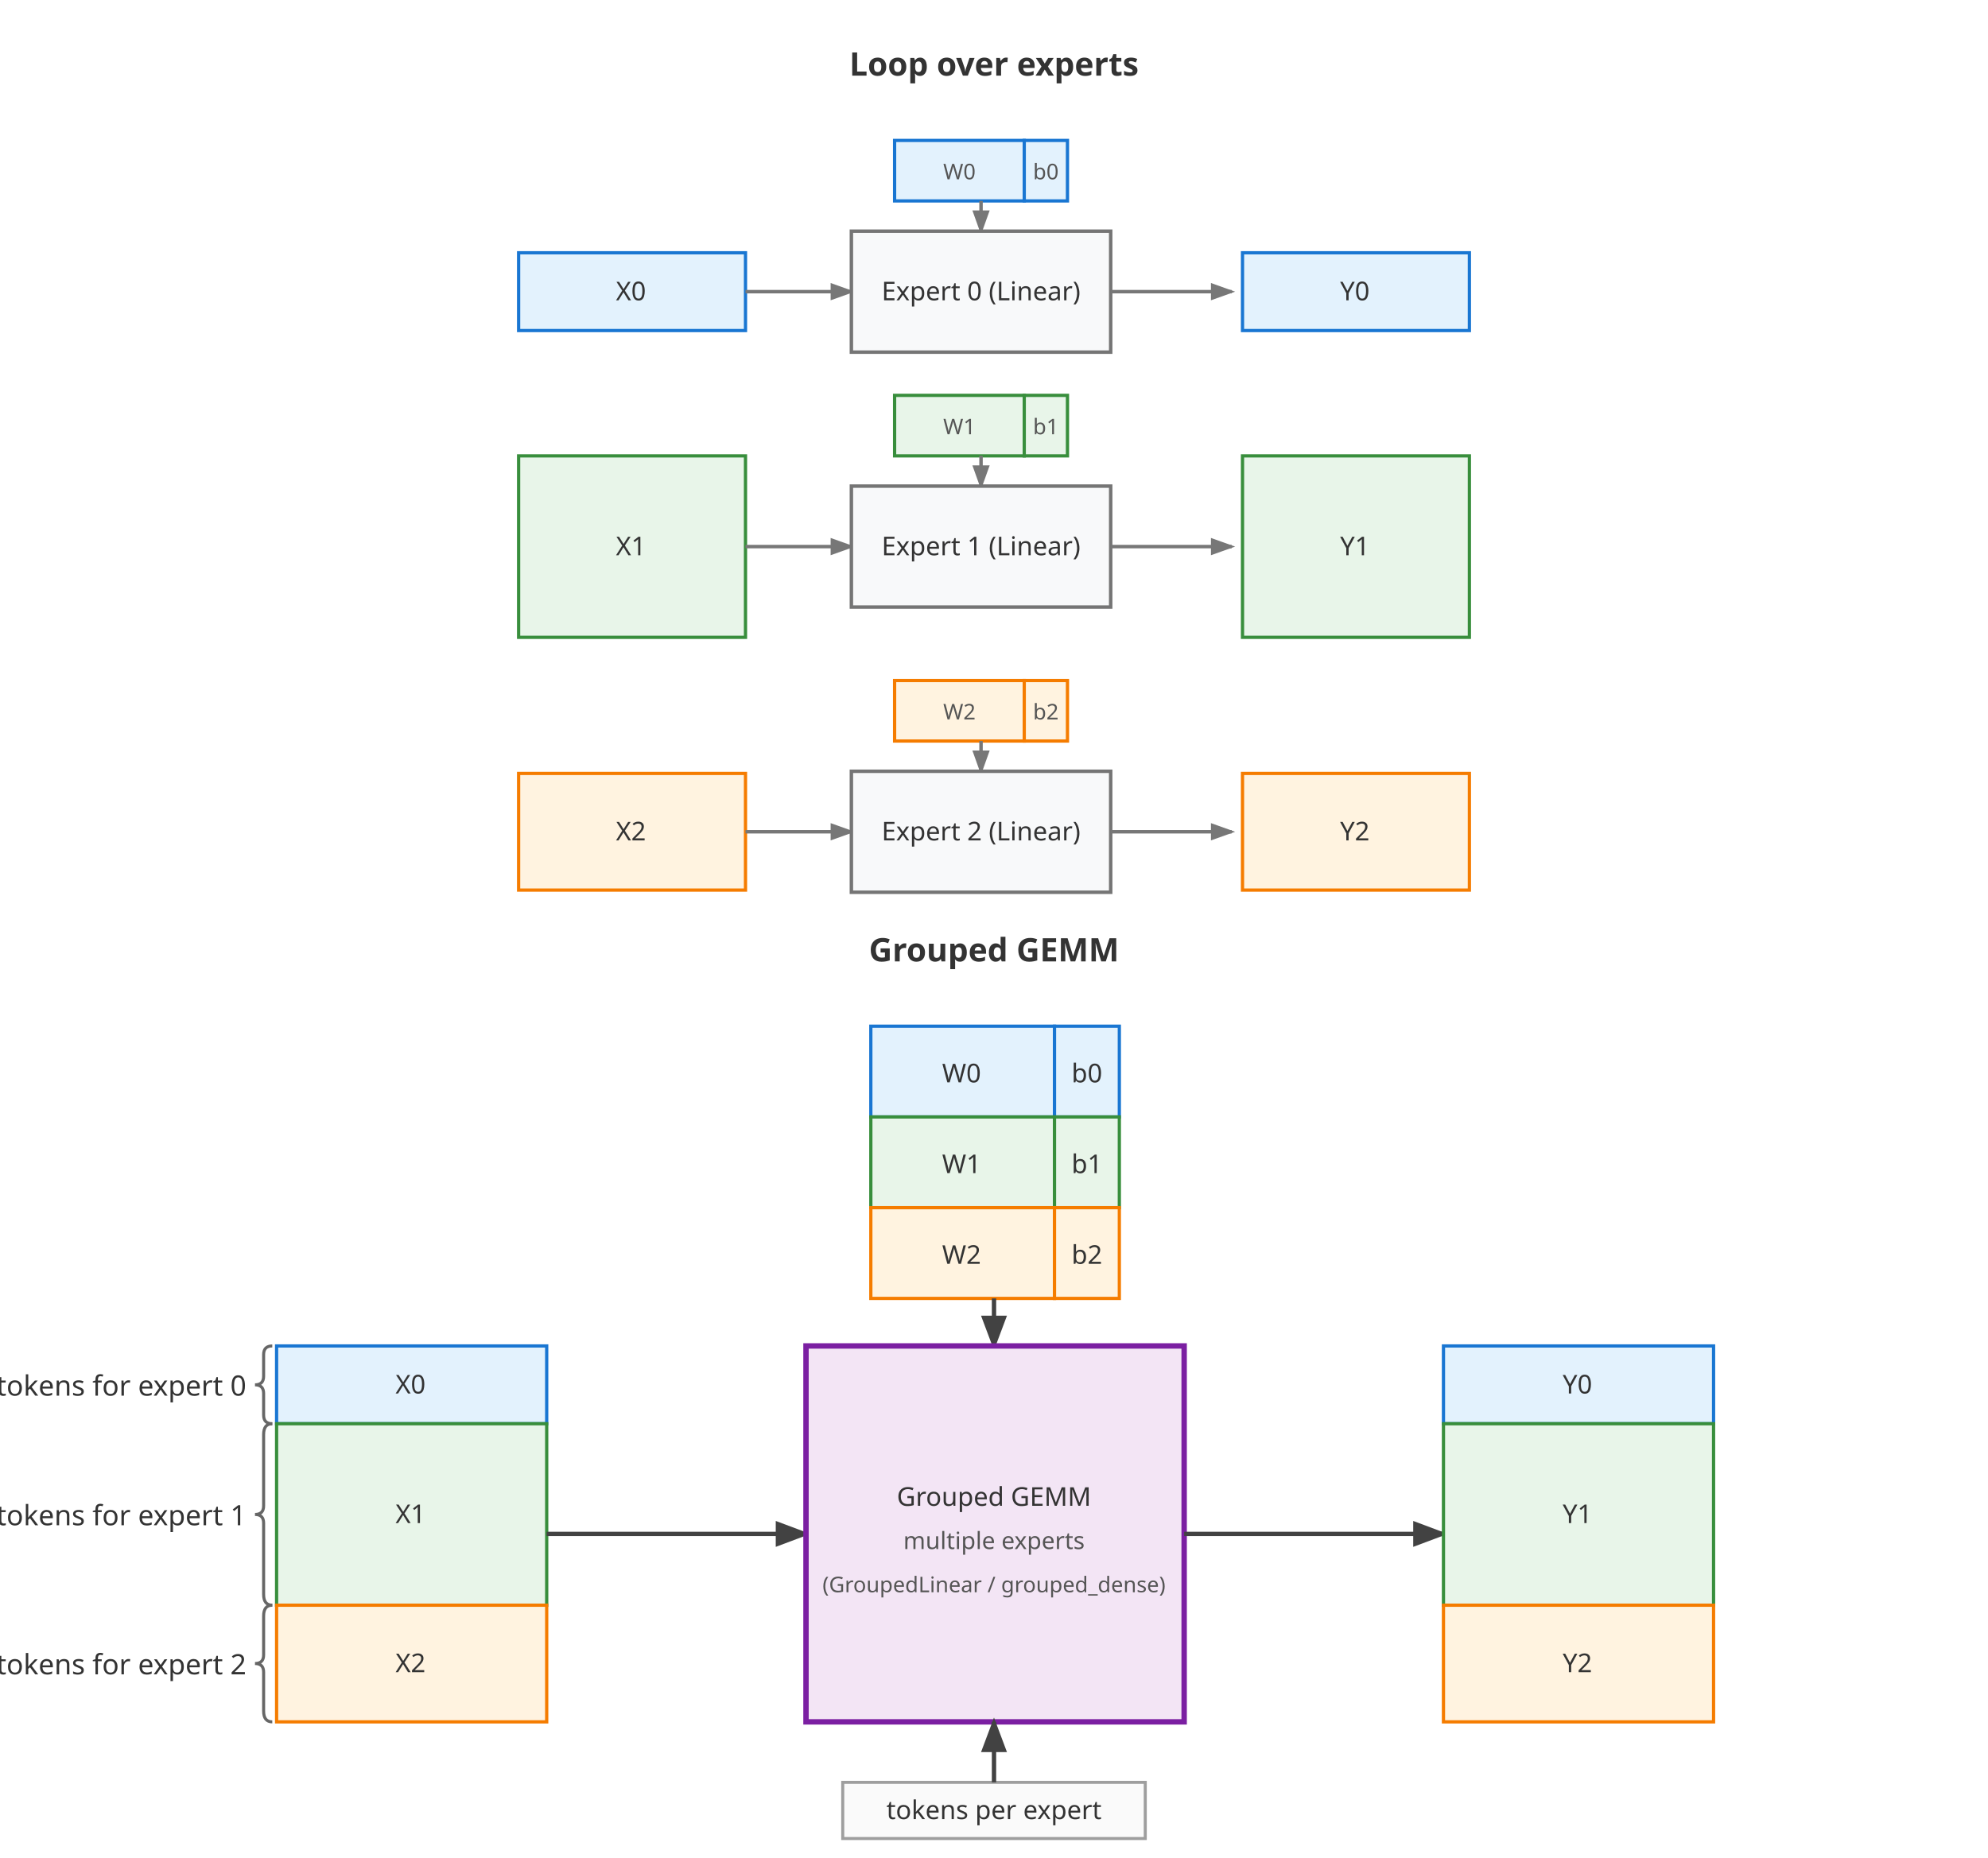
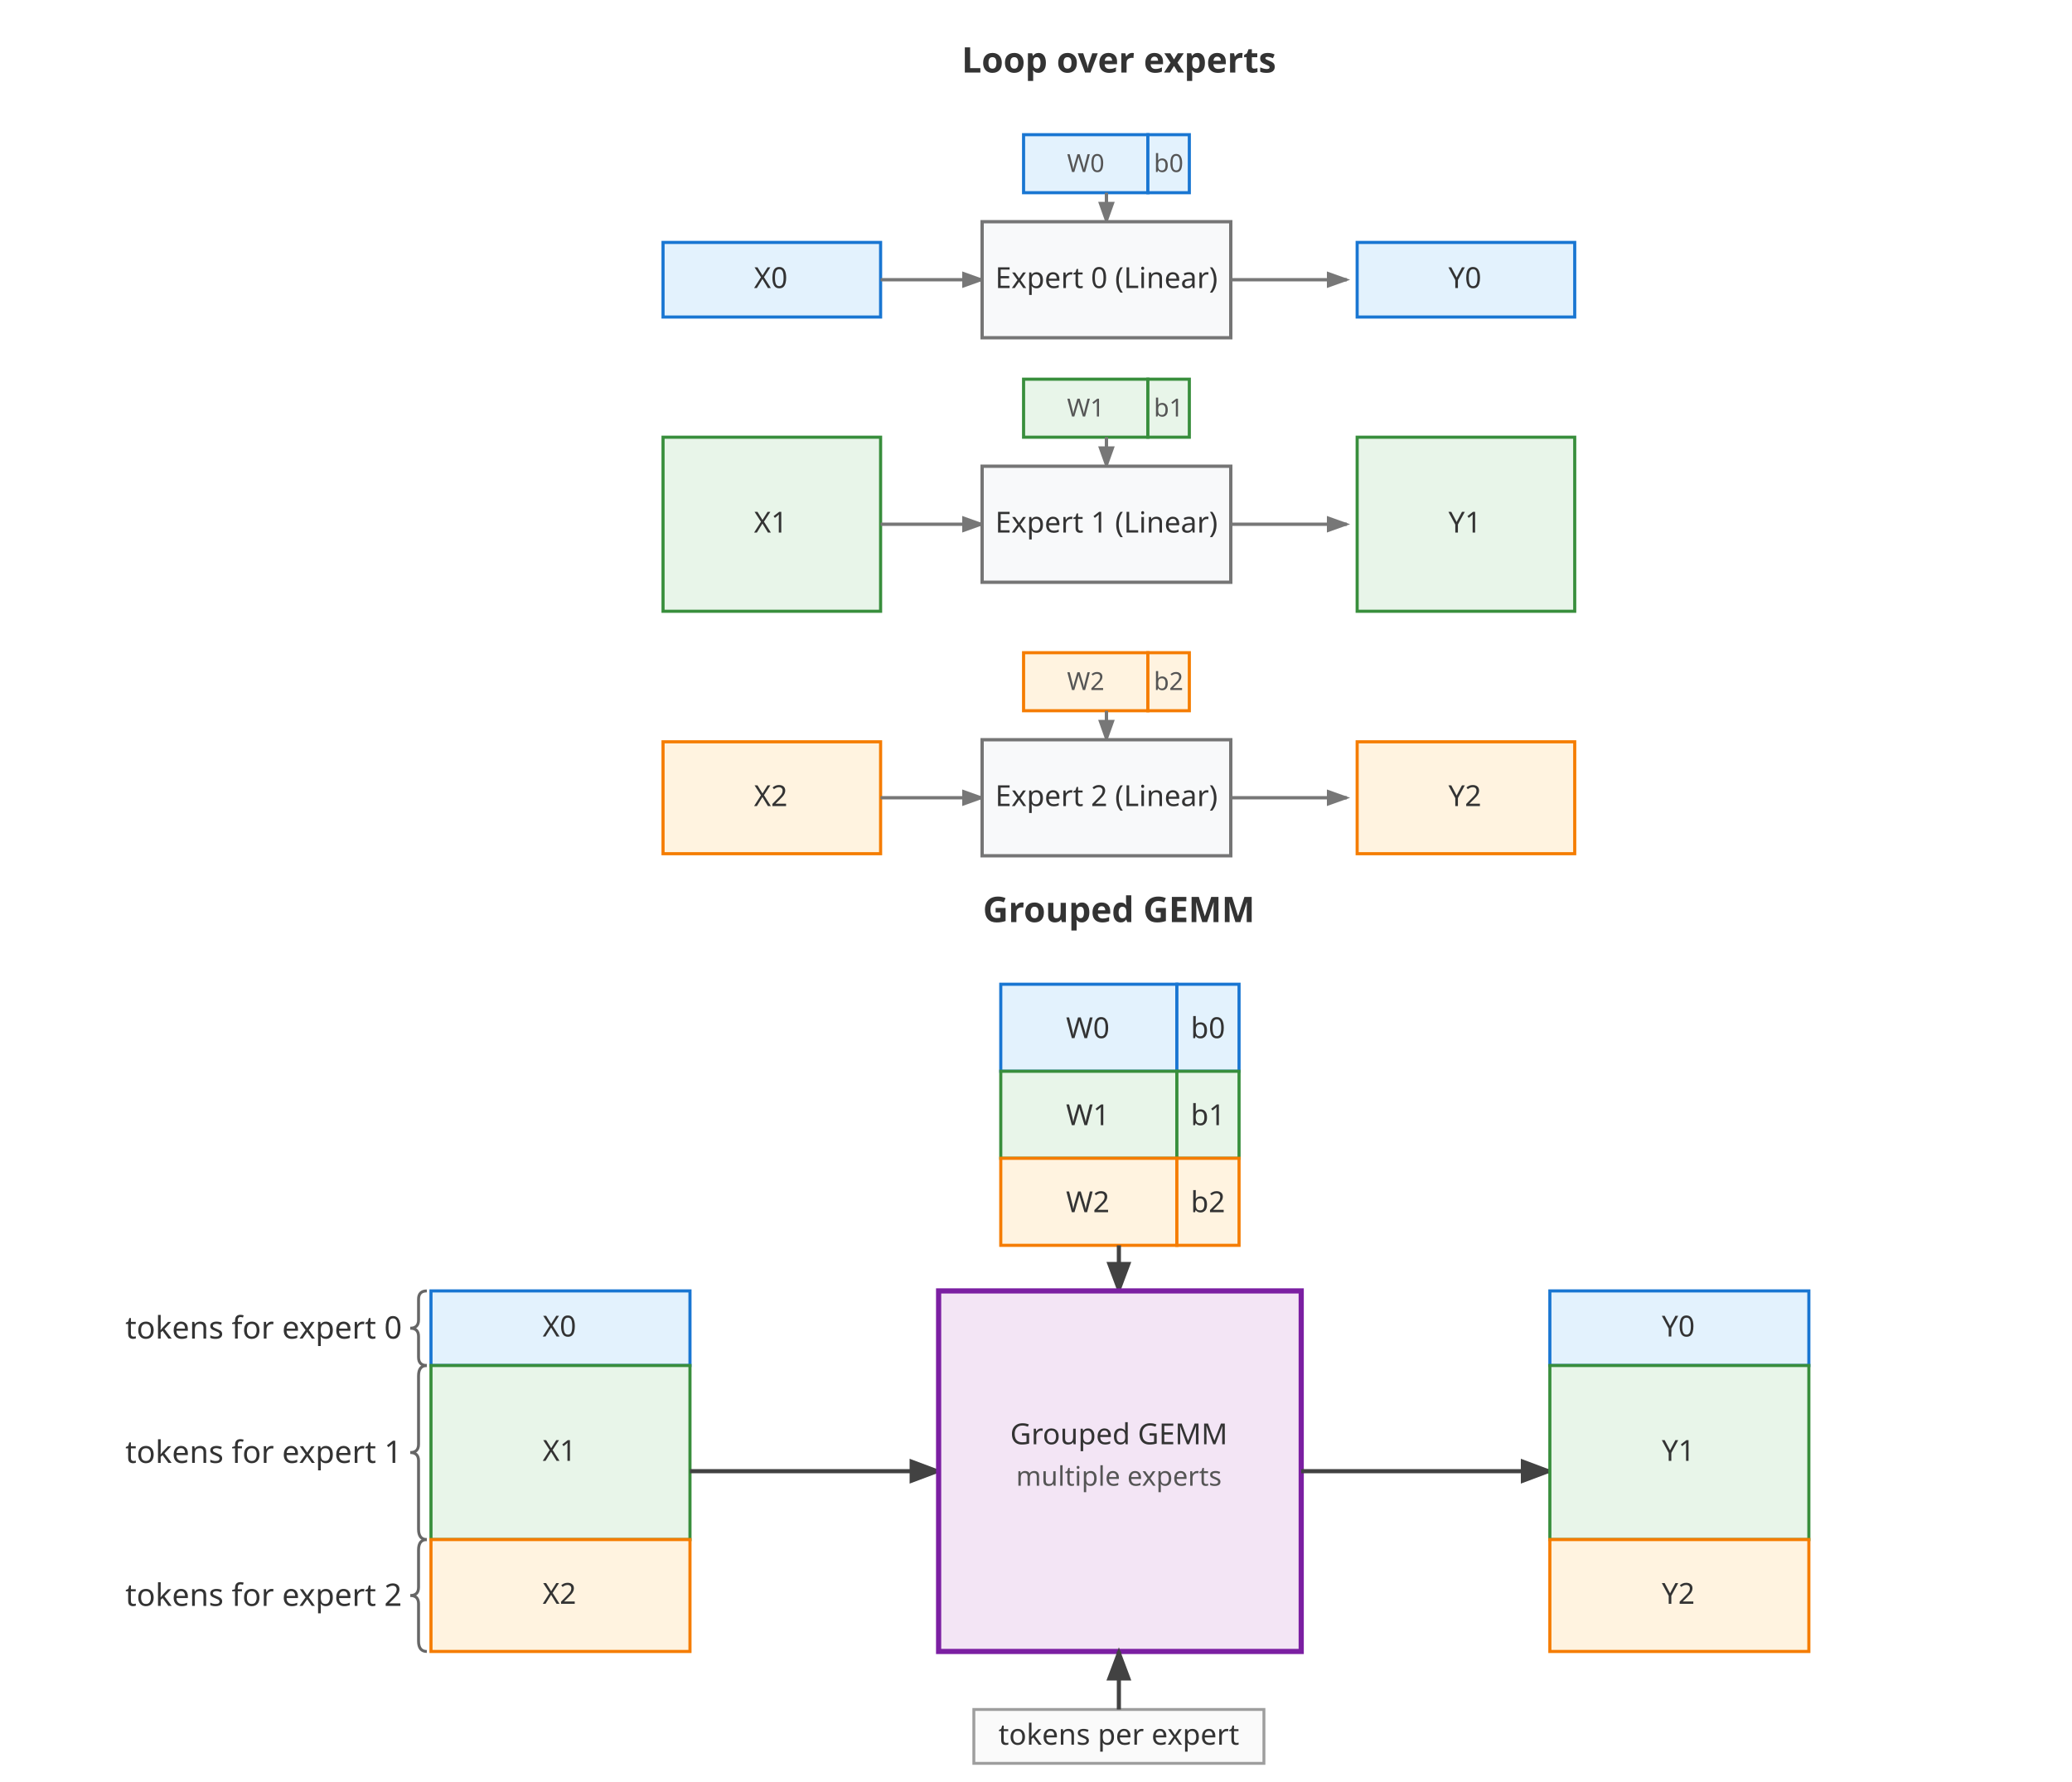
- <svg xmlns="http://www.w3.org/2000/svg" viewBox="0 0 920 860" width="100%" style="max-width: 920px;">
+ <svg xmlns="http://www.w3.org/2000/svg" viewBox="-80 0 1000 860" width="100%" style="max-width: 920px;">
  <defs>
    <style>
      .title { font: bold 18px sans-serif; fill: #1a1a1a; text-anchor: middle; }
-       .section-title { font: bold 15px sans-serif; fill: #333; text-anchor: middle; }
-       .label { font: 12px sans-serif; fill: #333; text-anchor: middle; }
-       .small-label { font: 11px sans-serif; fill: #555; text-anchor: middle; }
-       .tiny-label { font: 10px sans-serif; fill: #555; text-anchor: middle; }
-       .brace-label { font: 13px sans-serif; fill: #333; text-anchor: end; }
+       .section-title { font: bold 17px sans-serif; fill: #333; text-anchor: middle; }
+       .label { font: 14px sans-serif; fill: #333; text-anchor: middle; }
+       .small-label { font: 13px sans-serif; fill: #555; text-anchor: middle; }
+       .tiny-label { font: 12px sans-serif; fill: #555; text-anchor: middle; }
+       .brace-label { font: 15px sans-serif; fill: #333; text-anchor: end; }
      .expert-e0 { fill: #e3f2fd; stroke: #1976d2; stroke-width: 1.5; }
      .expert-e1 { fill: #e8f5e9; stroke: #388e3c; stroke-width: 1.5; }
      .expert-e2 { fill: #fff3e0; stroke: #f57c00; stroke-width: 1.5; }
      .linear { fill: #f8f9fa; stroke: #757575; stroke-width: 1.6; }
      .grouped { fill: #f3e5f5; stroke: #7b1fa2; stroke-width: 2.5; }
      .arrow { stroke: #424242; stroke-width: 2; fill: none; marker-end: url(#arrowhead); }
      .soft-arrow { stroke: #777; stroke-width: 1.6; fill: none; marker-end: url(#small-arrow); }
      .brace { stroke: #666; stroke-width: 1.4; fill: none; }
      .param { fill: #fafafa; stroke: #9e9e9e; stroke-width: 1.4; }
    </style>
    <marker id="arrowhead" markerWidth="8" markerHeight="6" refX="7" refY="3" orient="auto">
      <polygon points="0 0, 8 3, 0 6" fill="#424242" />
    </marker>
    <marker id="small-arrow" markerWidth="7" markerHeight="5" refX="6" refY="2.5" orient="auto">
      <polygon points="0 0, 7 2.5, 0 5" fill="#777" />
    </marker>
  </defs>
  <g transform="translate(240, 35)">
    <text x="220" y="0" class="section-title">Loop over experts</text>
    <g transform="translate(0, 58)">
      <rect x="0" y="24" width="105" height="36" class="expert-e0" />
      <text x="52" y="46" class="label">X0</text>
      <rect x="174" y="-28" width="60" height="28" class="expert-e0" />
      <text x="204" y="-10" class="tiny-label">W0</text>
      <rect x="234" y="-28" width="20" height="28" class="expert-e0" />
      <text x="244" y="-10" class="tiny-label">b0</text>
      <path d="M 105 42 L 154 42" class="soft-arrow" />
      <path d="M 214 0 L 214 14" class="soft-arrow" />
      <rect x="154" y="14" width="120" height="56" class="linear" />
      <text x="214" y="46" class="label">Expert 0 (Linear)</text>
      <path d="M 274 42 L 330 42" class="soft-arrow" />
      <rect x="335" y="24" width="105" height="36" class="expert-e0" />
      <text x="387" y="46" class="label">Y0</text>
    </g>
    <g transform="translate(0, 176)">
      <rect x="0" y="0" width="105" height="84" class="expert-e1" />
      <text x="52" y="46" class="label">X1</text>
      <rect x="174" y="-28" width="60" height="28" class="expert-e1" />
      <text x="204" y="-10" class="tiny-label">W1</text>
      <rect x="234" y="-28" width="20" height="28" class="expert-e1" />
      <text x="244" y="-10" class="tiny-label">b1</text>
      <path d="M 105 42 L 154 42" class="soft-arrow" />
      <path d="M 214 0 L 214 14" class="soft-arrow" />
      <rect x="154" y="14" width="120" height="56" class="linear" />
      <text x="214" y="46" class="label">Expert 1 (Linear)</text>
      <path d="M 274 42 L 330 42" class="soft-arrow" />
      <rect x="335" y="0" width="105" height="84" class="expert-e1" />
      <text x="387" y="46" class="label">Y1</text>
    </g>
    <g transform="translate(0, 308)">
      <rect x="0" y="15" width="105" height="54" class="expert-e2" />
      <text x="52" y="46" class="label">X2</text>
      <rect x="174" y="-28" width="60" height="28" class="expert-e2" />
      <text x="204" y="-10" class="tiny-label">W2</text>
      <rect x="234" y="-28" width="20" height="28" class="expert-e2" />
      <text x="244" y="-10" class="tiny-label">b2</text>
      <path d="M 105 42 L 154 42" class="soft-arrow" />
      <path d="M 214 0 L 214 14" class="soft-arrow" />
      <rect x="154" y="14" width="120" height="56" class="linear" />
      <text x="214" y="46" class="label">Expert 2 (Linear)</text>
      <path d="M 274 42 L 330 42" class="soft-arrow" />
      <rect x="335" y="15" width="105" height="54" class="expert-e2" />
      <text x="387" y="46" class="label">Y2</text>
    </g>
  </g>
  <g transform="translate(128, 445)">
    <text x="332" y="0" class="section-title">Grouped GEMM</text>
    <g transform="translate(275, 30)">
      <rect x="0" y="0" width="85" height="42" class="expert-e0" />
      <text x="42" y="26" class="label">W0</text>
      <rect x="85" y="0" width="30" height="42" class="expert-e0" />
      <text x="100" y="26" class="label">b0</text>
      <rect x="0" y="42" width="85" height="42" class="expert-e1" />
      <text x="42" y="68" class="label">W1</text>
      <rect x="85" y="42" width="30" height="42" class="expert-e1" />
      <text x="100" y="68" class="label">b1</text>
      <rect x="0" y="84" width="85" height="42" class="expert-e2" />
      <text x="42" y="110" class="label">W2</text>
      <rect x="85" y="84" width="30" height="42" class="expert-e2" />
      <text x="100" y="110" class="label">b2</text>
    </g>
    <path d="M 332 156 L 332 178" class="arrow" />
    <g transform="translate(0, 178)">
      <rect x="0" y="0" width="125" height="36" class="expert-e0" />
      <rect x="0" y="36" width="125" height="84" class="expert-e1" />
      <rect x="0" y="120" width="125" height="54" class="expert-e2" />
      <text x="62" y="22" class="label">X0</text>
      <text x="62" y="82" class="label">X1</text>
      <text x="62" y="151" class="label">X2</text>
      <path class="brace" d="M -2 0 Q -6 0 -6 4 L -6 14 Q -6 18 -10 18 Q -6 18 -6 22 L -6 32 Q -6 36 -2 36" />
-       <text x="-14" y="23" class="brace-label">tokens for expert 0</text>
+       <text x="-14" y="23" class="brace-label" style="text-anchor: end;">tokens for expert 0</text>
      <path class="brace" d="M -2 36 Q -6 36 -6 41 L -6 74 Q -6 78 -10 78 Q -6 78 -6 82 L -6 115 Q -6 120 -2 120" />
-       <text x="-14" y="83" class="brace-label">tokens for expert 1</text>
+       <text x="-14" y="83" class="brace-label" style="text-anchor: end;">tokens for expert 1</text>
      <path class="brace" d="M -2 120 Q -6 120 -6 125 L -6 143 Q -6 147 -10 147 Q -6 147 -6 151 L -6 169 Q -6 174 -2 174" />
-       <text x="-14" y="152" class="brace-label">tokens for expert 2</text>
+       <text x="-14" y="152" class="brace-label" style="text-anchor: end;">tokens for expert 2</text>
    </g>
    <path d="M 125 265 L 245 265" class="arrow" />
    <rect x="245" y="178" width="175" height="174" class="grouped" />
    <text x="332" y="252" class="label">Grouped GEMM</text>
    <text x="332" y="272" class="small-label">multiple experts</text>
-     <text x="332" y="292" class="tiny-label">(GroupedLinear / grouped_dense)</text>
    <rect x="262" y="380" width="140" height="26" class="param" />
    <text x="332" y="397" class="label">tokens per expert</text>
    <path d="M 332 380 L 332 352" class="arrow" />
    <path d="M 420 265 L 540 265" class="arrow" />
    <g transform="translate(540, 178)">
      <rect x="0" y="0" width="125" height="36" class="expert-e0" />
      <rect x="0" y="36" width="125" height="84" class="expert-e1" />
      <rect x="0" y="120" width="125" height="54" class="expert-e2" />
      <text x="62" y="22" class="label">Y0</text>
      <text x="62" y="82" class="label">Y1</text>
      <text x="62" y="151" class="label">Y2</text>
    </g>
  </g>
</svg>
